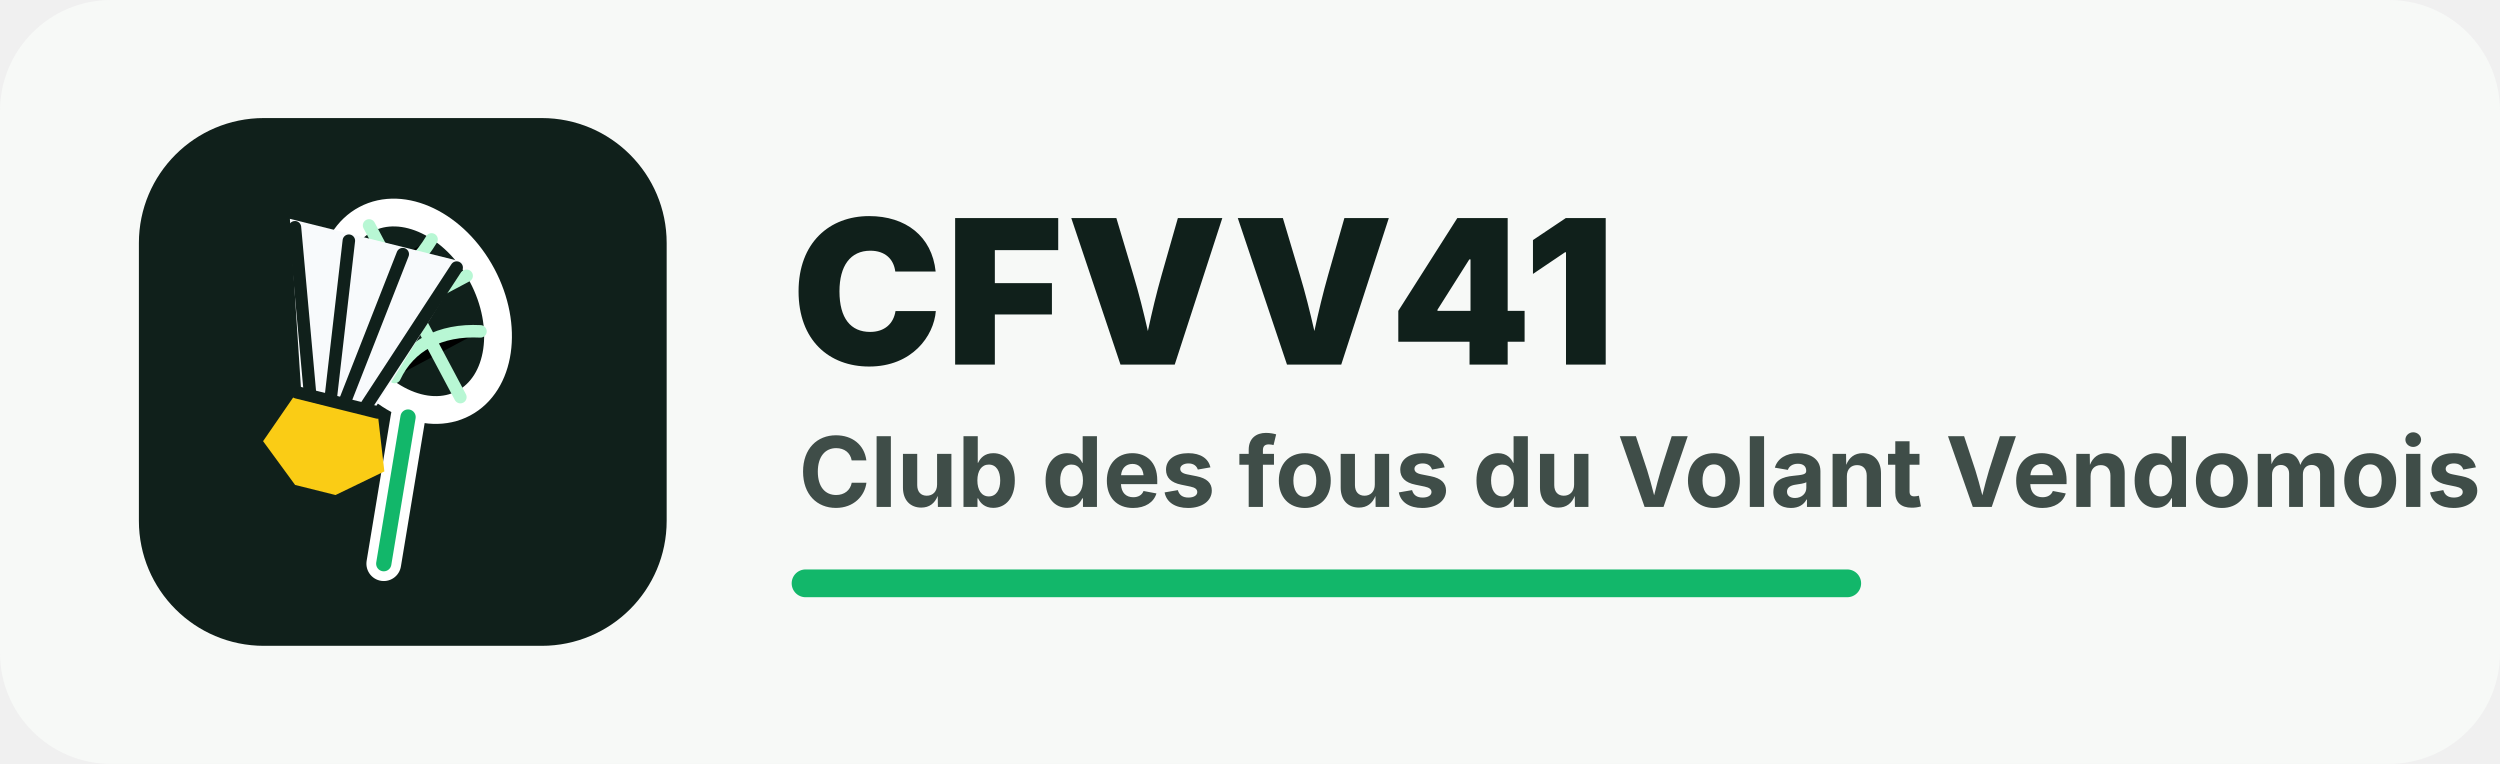
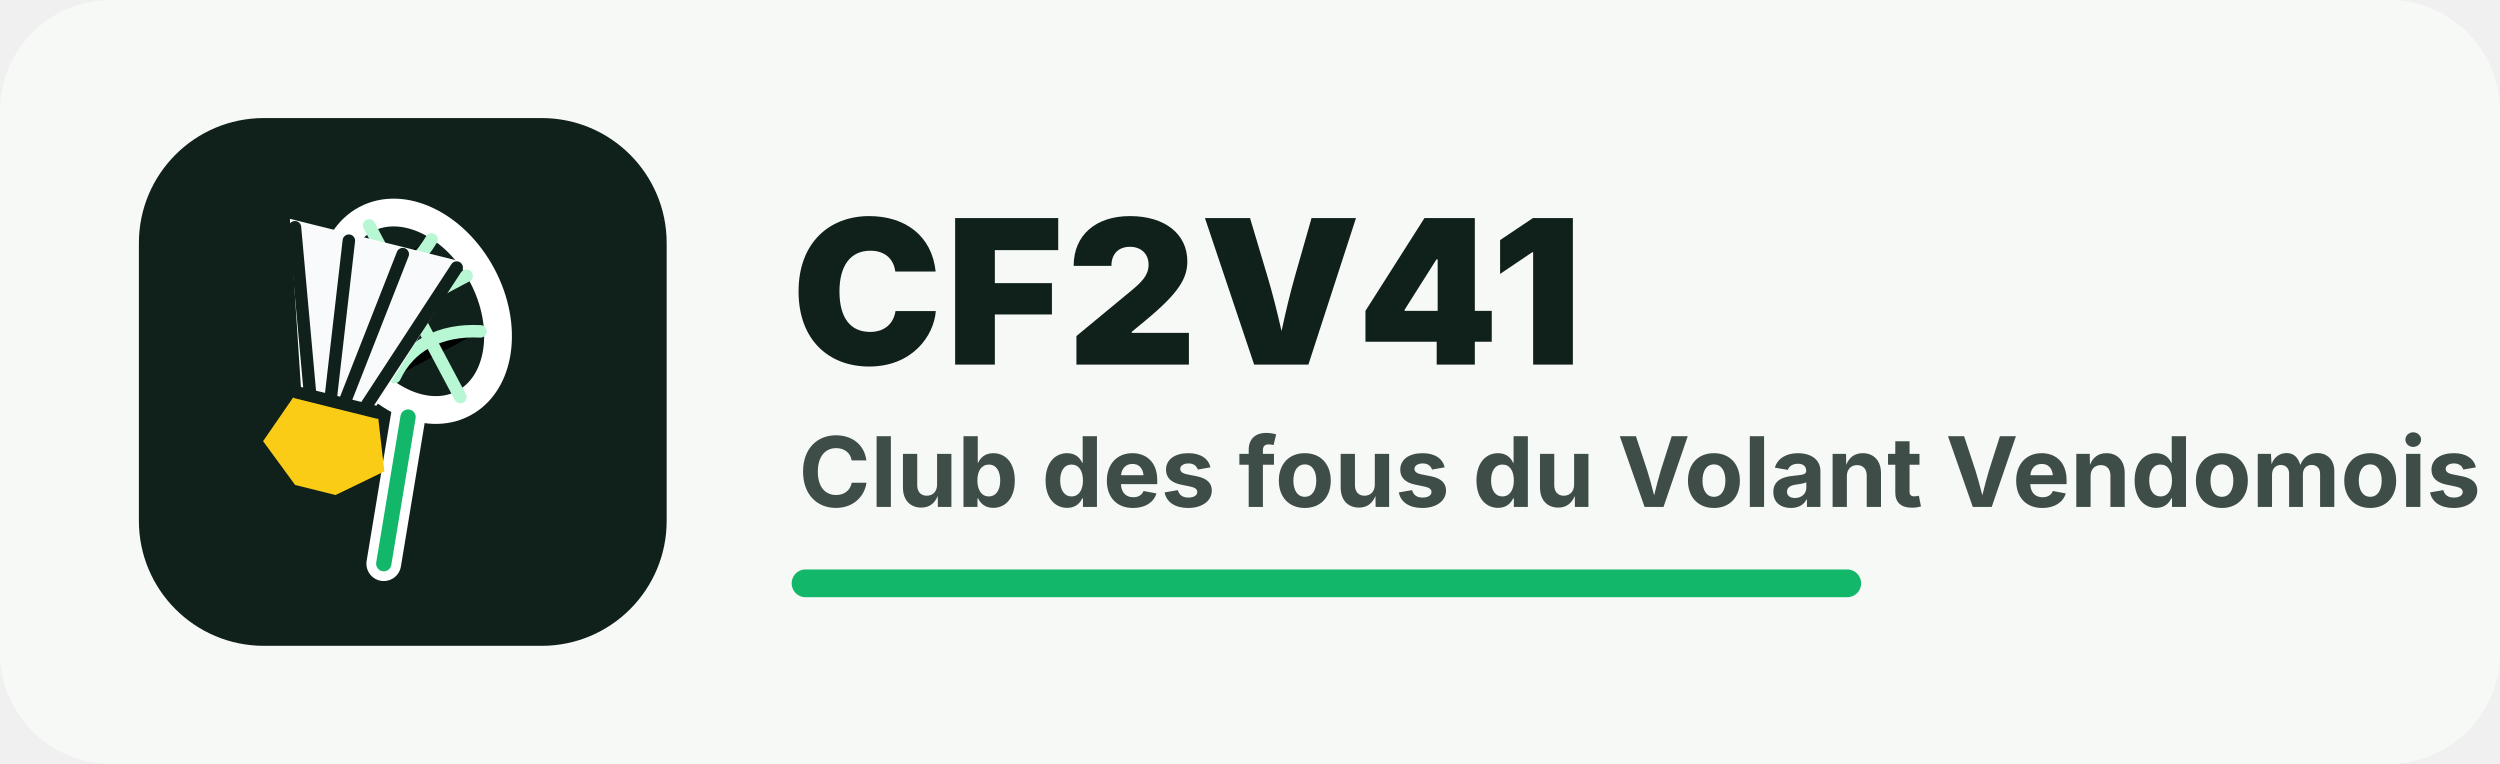
<svg xmlns="http://www.w3.org/2000/svg" width="720" height="220" viewBox="0 0 720 220" role="img" aria-labelledby="title desc">
  <rect width="720" height="220" rx="32" fill="#F7F9F7" />
  <rect x="40" y="34" width="152" height="152" rx="36" fill="#10201B" />
  <svg x="52" y="46" width="128" height="128" viewBox="0 0 64 64">
    <g transform="rotate(-28 34 33)">
      <ellipse cx="39" cy="23" rx="11" ry="15" fill="none" stroke="#FFFFFF" stroke-width="4" />
      <path d="M30 22h18M32 15c4 3 9 3 14 0M32 30c4-3 9-3 14 0M39 9v28" stroke="#B8F7D4" stroke-width="1.8" stroke-linecap="round" />
      <path d="M31 36L18 53" stroke="#FFFFFF" stroke-width="5" stroke-linecap="round" />
      <path d="M31 36L18 53" stroke="#12B76A" stroke-width="2.2" stroke-linecap="round" />
    </g>
    <g transform="rotate(14 24 25)">
      <path d="M12 11h26l-8 25H20L12 11Z" fill="#F8FAFC" />
      <path d="M13 12l8 23M21 12l3 23M29 12l-3 23M37 12l-8 23" stroke="#10201B" stroke-width="1.8" stroke-linecap="round" />
      <path d="M19 35h12l3 8-6 5H22l-6-5 3-8Z" fill="#FACC15" />
      <path d="M19 35h12" stroke="#10201B" stroke-width="1.8" stroke-linecap="round" />
    </g>
  </svg>
-   <text x="228" y="105" fill="#10201B" font-family="Inter, Arial, sans-serif" font-size="58" font-weight="900" letter-spacing="1">CFVV41</text>
+   <text x="228" y="105" fill="#10201B" font-family="Inter, Arial, sans-serif" font-size="58" font-weight="900" letter-spacing="1">CF2V41</text>
  <text x="230" y="146" fill="#3F4D48" font-family="Inter, Arial, sans-serif" font-size="28" font-weight="700">Club des fous du Volant Vendomois</text>
  <path d="M232 168h300" stroke="#12B76A" stroke-width="8" stroke-linecap="round" />
</svg>
